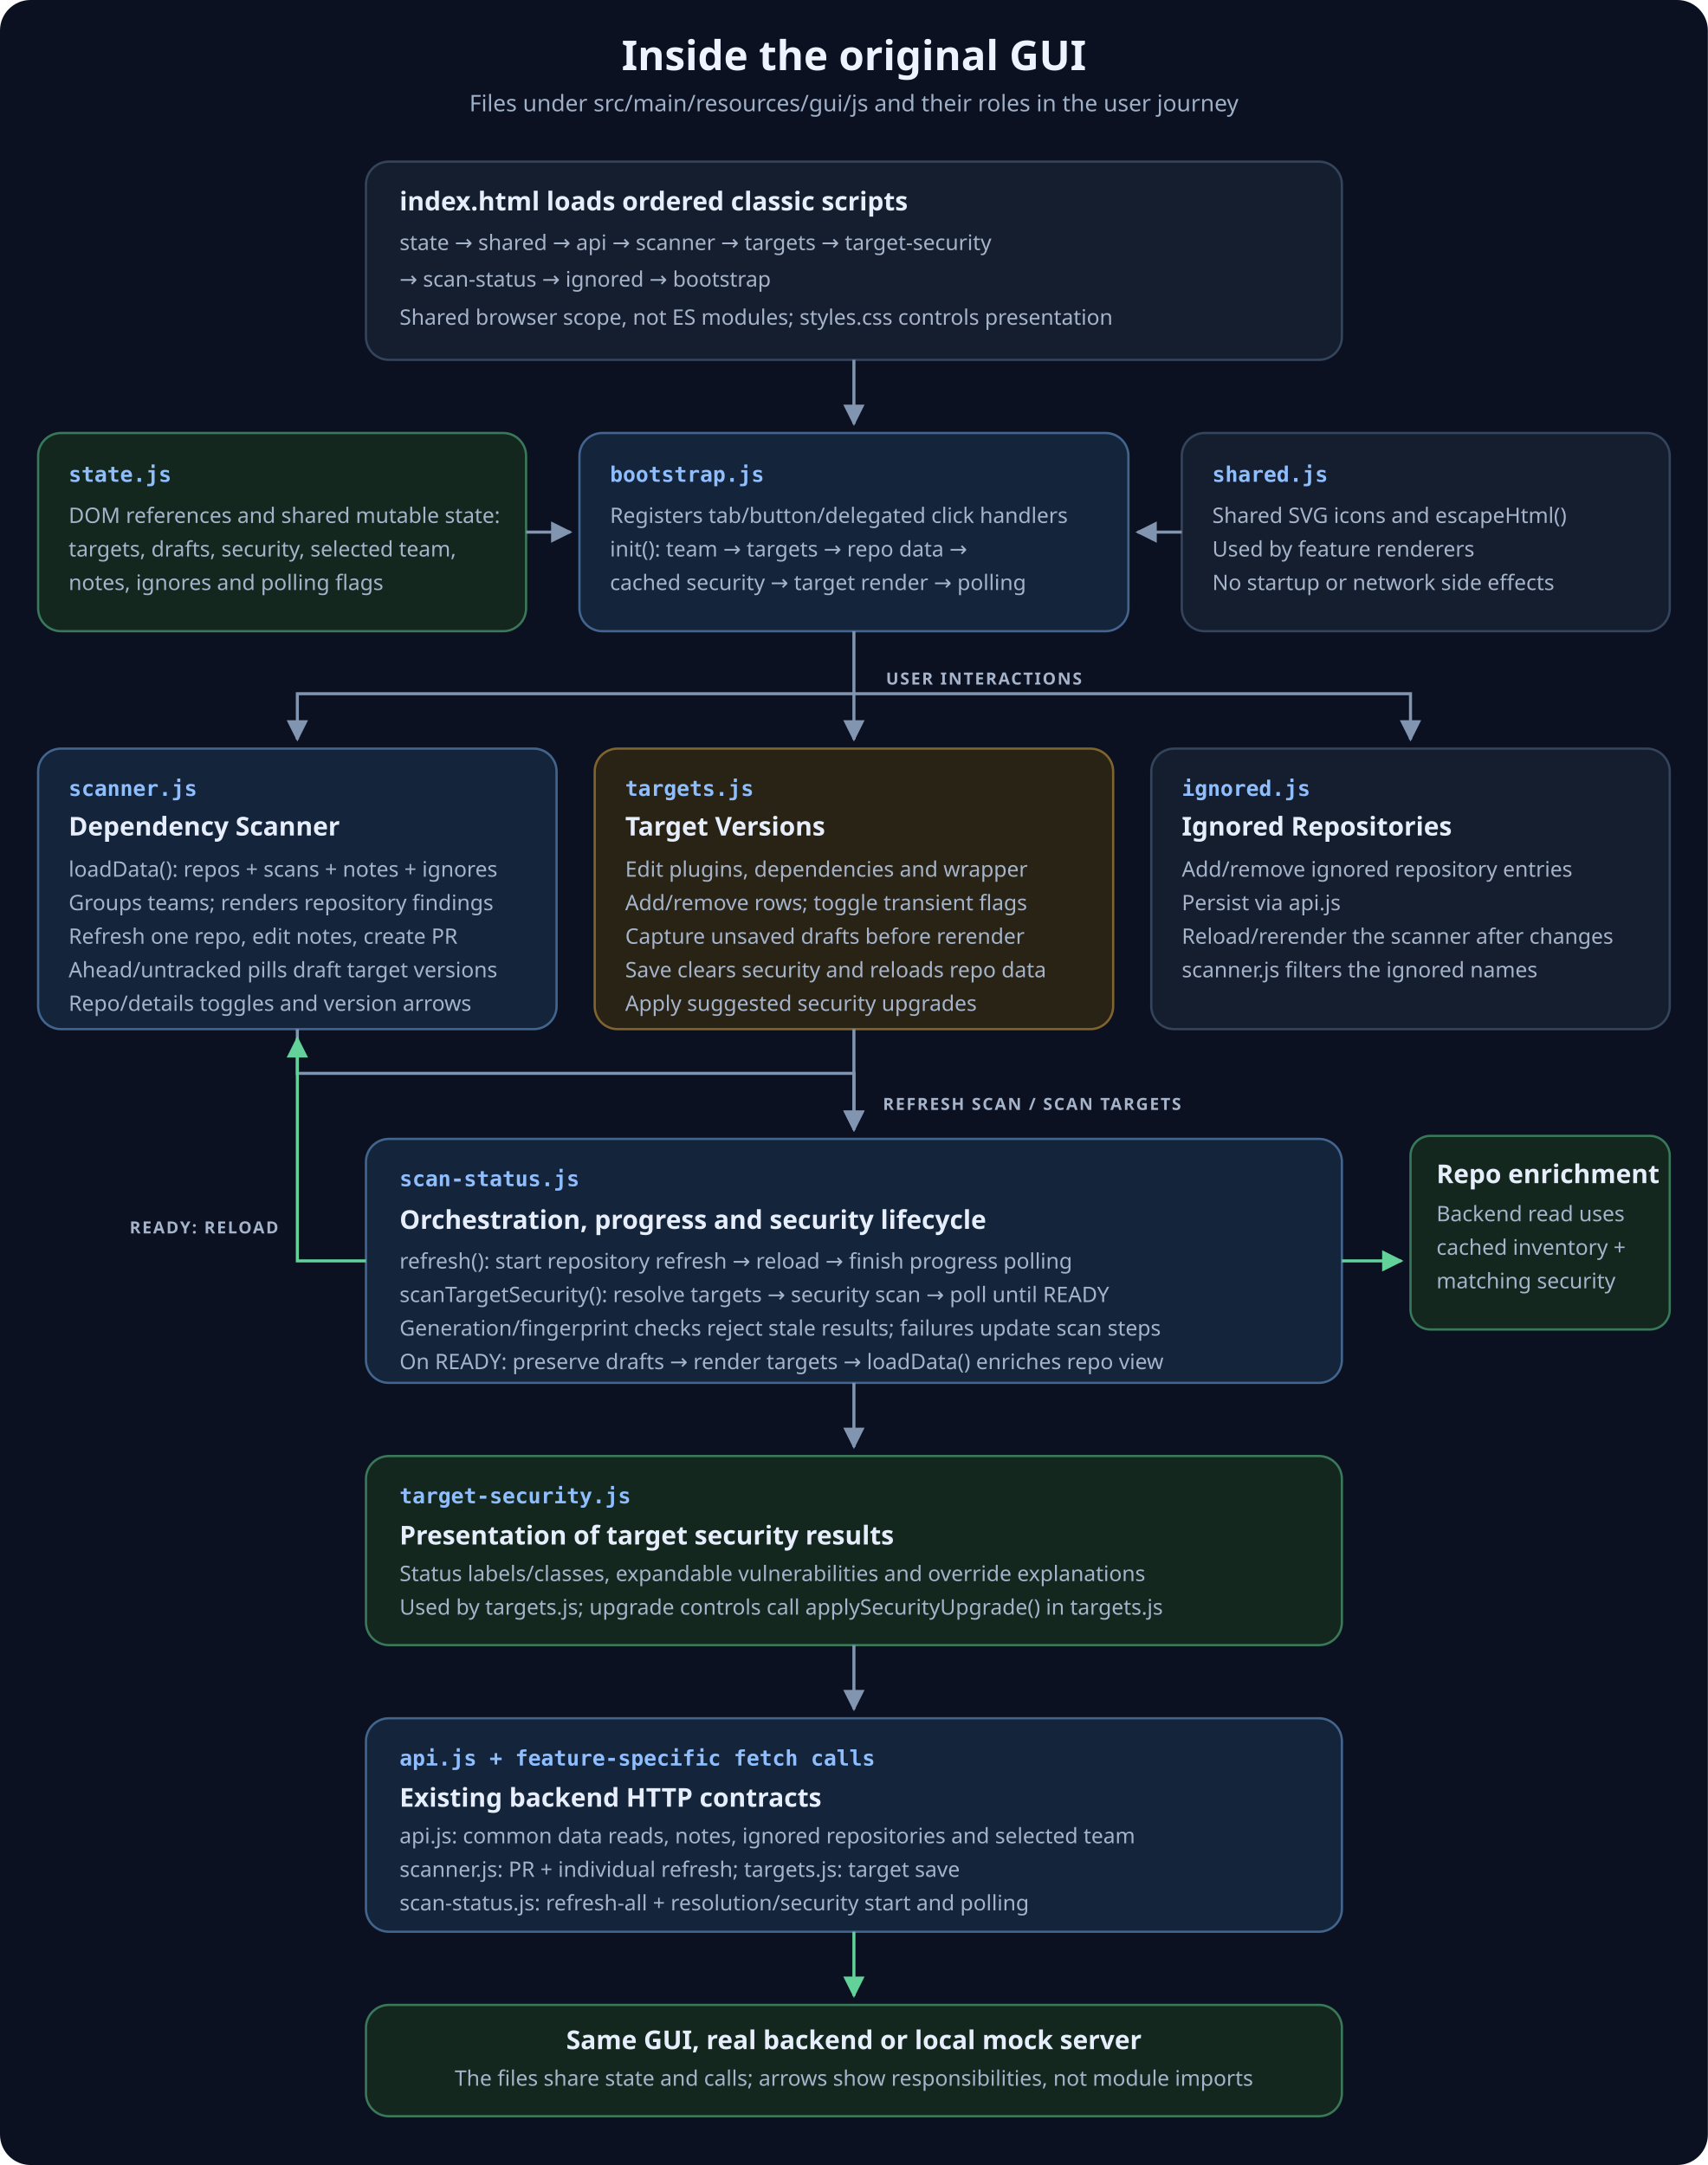
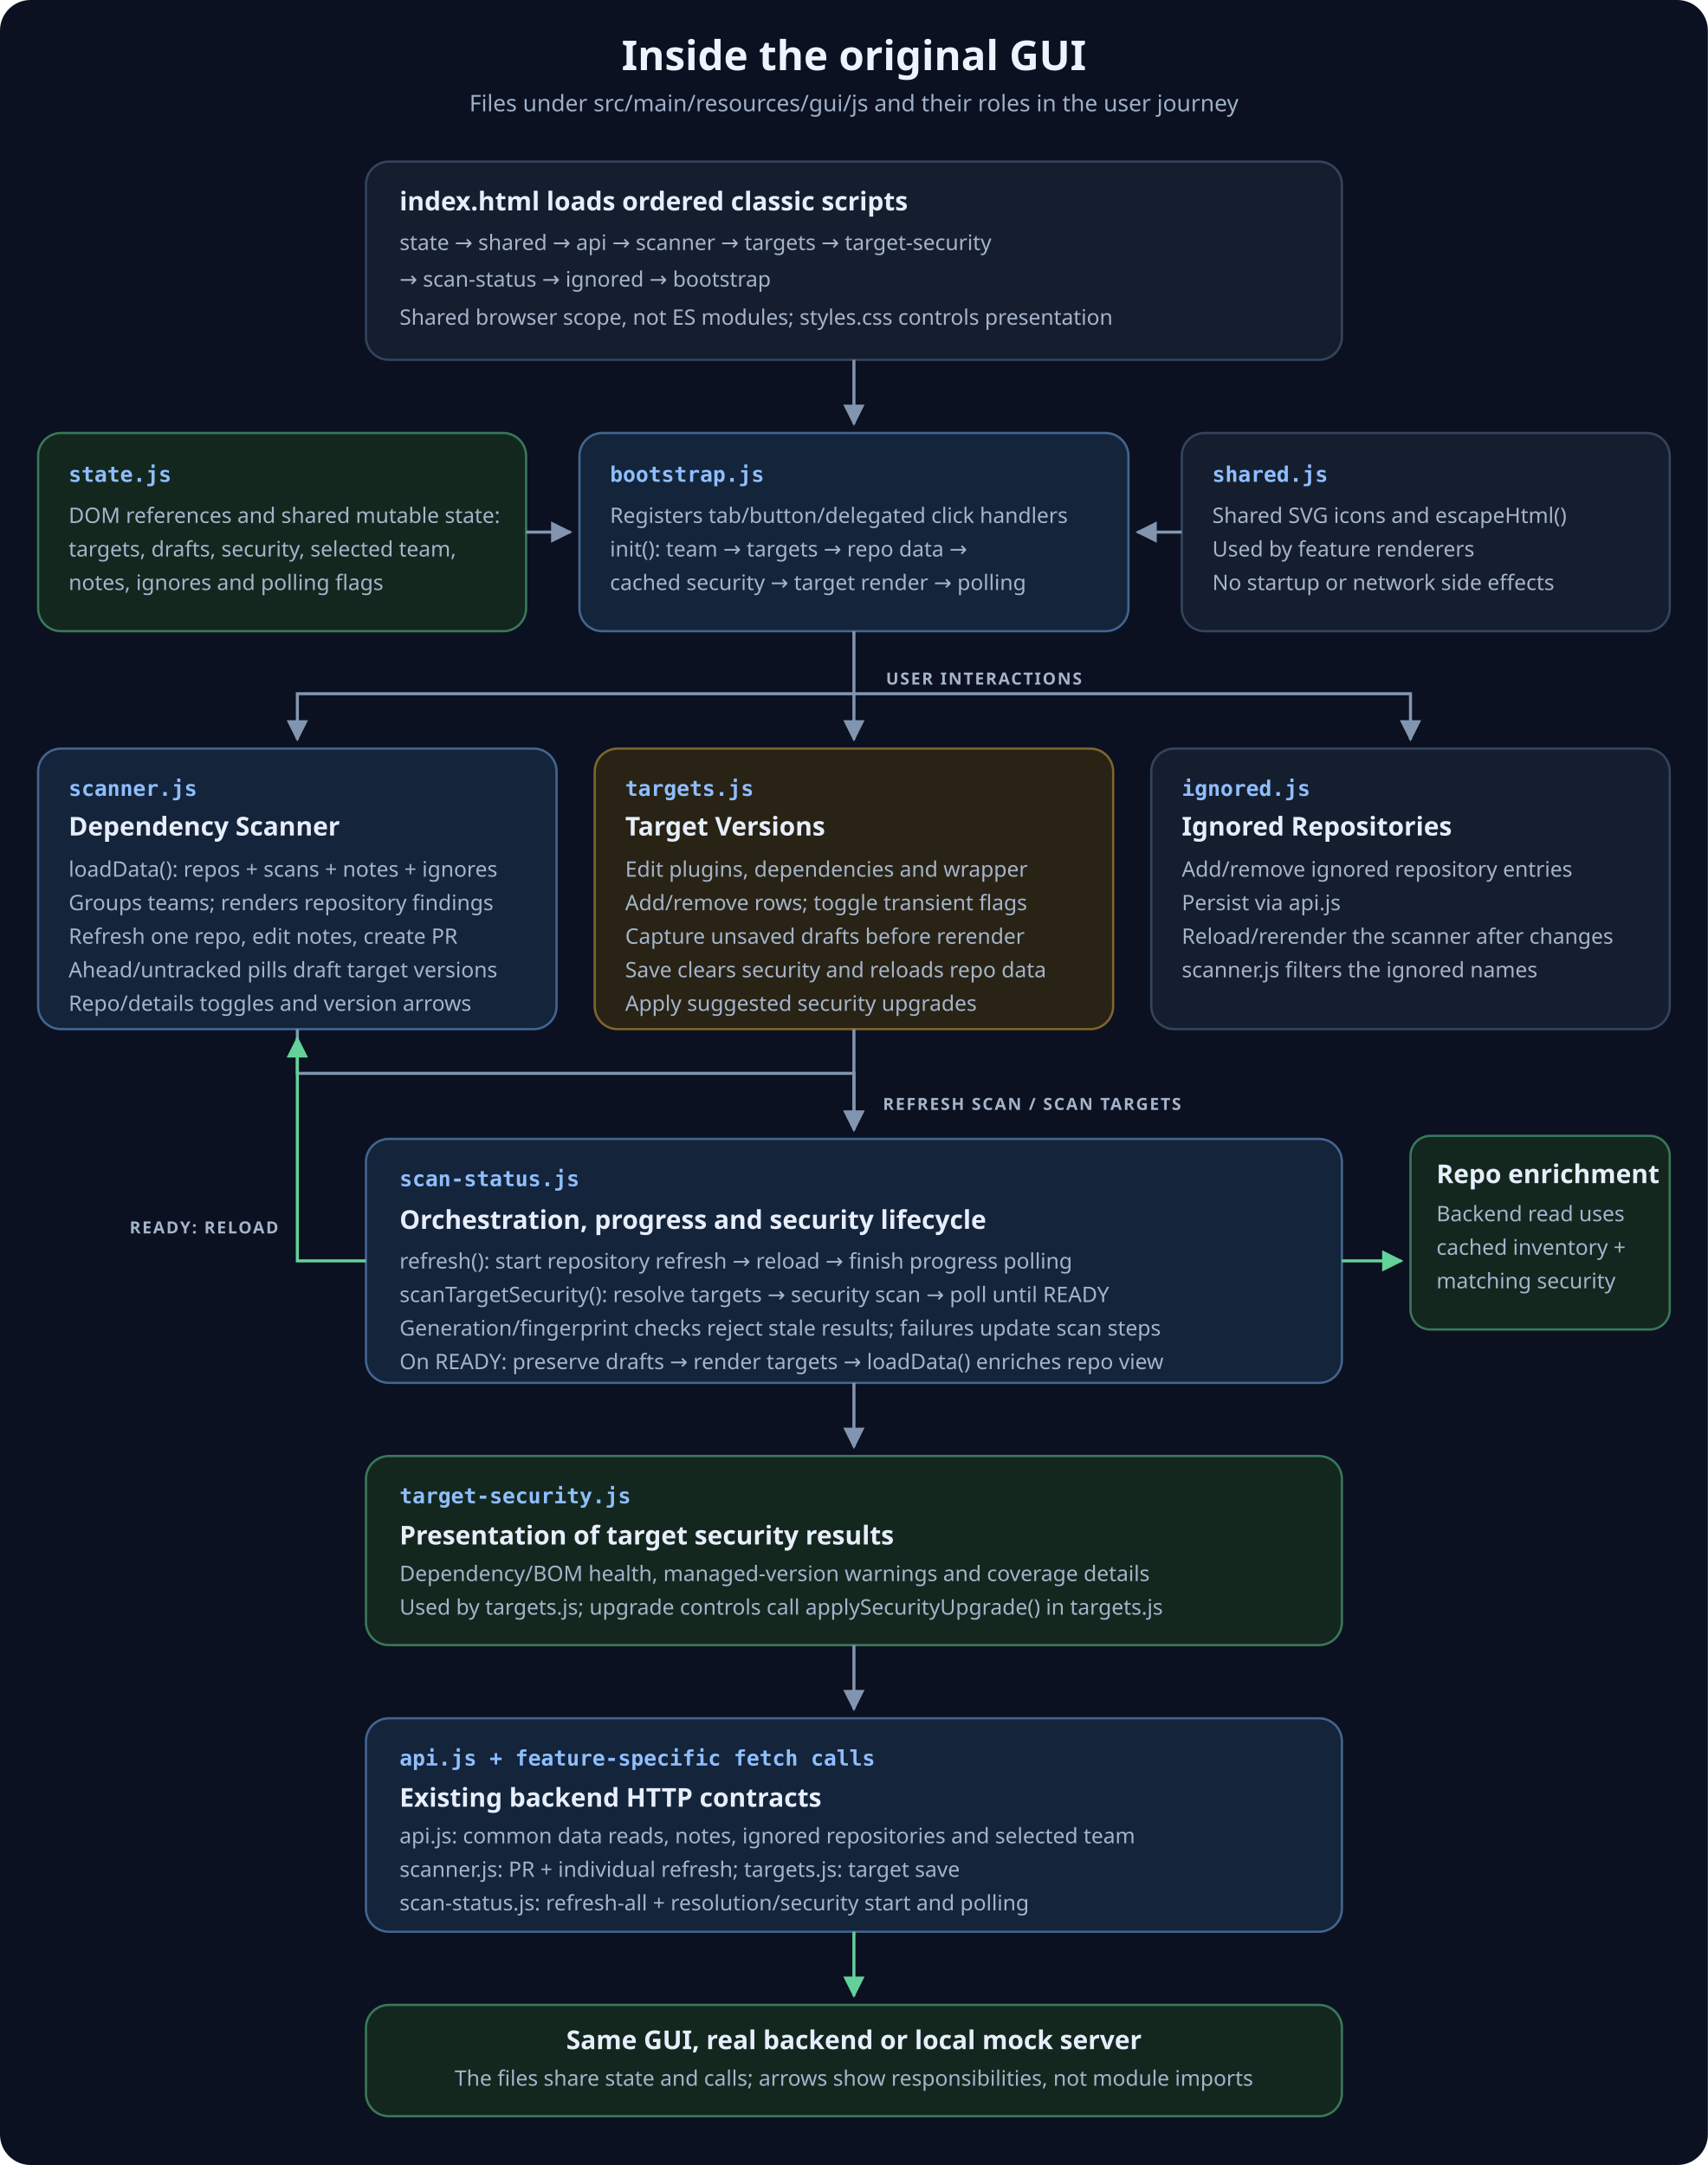
<svg xmlns="http://www.w3.org/2000/svg" viewBox="0 0 1120 1420" role="img" aria-labelledby="gui-title gui-description">
  <defs>
    <marker id="arrow" viewBox="0 0 10 10" refX="9" refY="5" markerWidth="7" markerHeight="7" orient="auto">
      <path d="M0 0L10 5L0 10z" fill="#8295b0" />
    </marker>
    <marker id="green-arrow" viewBox="0 0 10 10" refX="9" refY="5" markerWidth="7" markerHeight="7" orient="auto">
      <path d="M0 0L10 5L0 10z" fill="#62d29a" />
    </marker>
    <style>
      .bg { fill: #0b1120; }
      .title { font: 700 27px system-ui, sans-serif; fill: #edf3ff; text-anchor: middle; }
      .subtitle { font: 15px system-ui, sans-serif; fill: #9eafc8; text-anchor: middle; }
      .card { fill: #151e2e; stroke: #34445c; stroke-width: 1.5; }
      .auth { fill: #14243a; stroke: #42658f; }
      .cache { fill: #14271f; stroke: #397858; }
      .decision { fill: #282315; stroke: #80642e; }
      .text { font: 600 17px system-ui, sans-serif; fill: #e7eefb; }
      .file { font: 600 14px ui-monospace, monospace; fill: #8fbeff; }
      .detail { font: 14px system-ui, sans-serif; fill: #a5b4ca; }
      .connector { fill: none; stroke: #8295b0; stroke-width: 2; marker-end: url(#arrow); }
      .green { fill: none; stroke: #62d29a; stroke-width: 2; marker-end: url(#green-arrow); }
      .label { font: 700 11px system-ui, sans-serif; fill: #a5b4ca; letter-spacing: 1px; }
    </style>
  </defs>
  <rect class="bg" width="1120" height="1420" rx="20" />
  <text class="title" x="560" y="46">Inside the original GUI</text>
  <text class="subtitle" x="560" y="73">Files under src/main/resources/gui/js and their roles in the user journey</text>
  <rect class="card" x="240" y="106" width="640" height="130" rx="15" />
  <text class="text" x="262" y="138">index.html loads ordered classic scripts</text>
  <text class="detail" x="262" y="164">state → shared → api → scanner → targets → target-security</text>
  <text class="detail" x="262" y="188">→ scan-status → ignored → bootstrap</text>
  <text class="detail" x="262" y="213">Shared browser scope, not ES modules; styles.css controls presentation</text>
  <path class="connector" d="M560 236V278" />
  <rect class="card cache" x="25" y="284" width="320" height="130" rx="15" />
  <text class="file" x="45" y="316">state.js</text>
  <text class="detail" x="45" y="343">DOM references and shared mutable state:</text>
  <text class="detail" x="45" y="365">targets, drafts, security, selected team,</text>
  <text class="detail" x="45" y="387">notes, ignores and polling flags</text>
  <rect class="card auth" x="380" y="284" width="360" height="130" rx="15" />
  <text class="file" x="400" y="316">bootstrap.js</text>
  <text class="detail" x="400" y="343">Registers tab/button/delegated click handlers</text>
  <text class="detail" x="400" y="365">init(): team → targets → repo data →</text>
  <text class="detail" x="400" y="387">cached security → target render → polling</text>
  <rect class="card" x="775" y="284" width="320" height="130" rx="15" />
  <text class="file" x="795" y="316">shared.js</text>
  <text class="detail" x="795" y="343">Shared SVG icons and escapeHtml()</text>
  <text class="detail" x="795" y="365">Used by feature renderers</text>
  <text class="detail" x="795" y="387">No startup or network side effects</text>
  <path class="connector" d="M345 349H374" />
  <path class="connector" d="M775 349H746" />
  <path class="connector" d="M560 414V455H195V485" />
  <path class="connector" d="M560 455V485" />
  <path class="connector" d="M560 455H925V485" />
  <text class="label" x="581" y="449">USER INTERACTIONS</text>
  <rect class="card auth" x="25" y="491" width="340" height="184" rx="15" />
  <text class="file" x="45" y="522">scanner.js</text>
  <text class="text" x="45" y="548">Dependency Scanner</text>
  <text class="detail" x="45" y="575">loadData(): repos + scans + notes + ignores</text>
  <text class="detail" x="45" y="597">Groups teams; renders repository findings</text>
  <text class="detail" x="45" y="619">Refresh one repo, edit notes, create PR</text>
  <text class="detail" x="45" y="641">Ahead/untracked pills draft target versions</text>
  <text class="detail" x="45" y="663">Repo/details toggles and version arrows</text>
  <rect class="card decision" x="390" y="491" width="340" height="184" rx="15" />
  <text class="file" x="410" y="522">targets.js</text>
  <text class="text" x="410" y="548">Target Versions</text>
  <text class="detail" x="410" y="575">Edit plugins, dependencies and wrapper</text>
  <text class="detail" x="410" y="597">Add/remove rows; toggle transient flags</text>
  <text class="detail" x="410" y="619">Capture unsaved drafts before rerender</text>
  <text class="detail" x="410" y="641">Save clears security and reloads repo data</text>
  <text class="detail" x="410" y="663">Apply suggested security upgrades</text>
  <rect class="card" x="755" y="491" width="340" height="184" rx="15" />
  <text class="file" x="775" y="522">ignored.js</text>
  <text class="text" x="775" y="548">Ignored Repositories</text>
  <text class="detail" x="775" y="575">Add/remove ignored repository entries</text>
  <text class="detail" x="775" y="597">Persist via api.js</text>
  <text class="detail" x="775" y="619">Reload/rerender the scanner after changes</text>
  <text class="detail" x="775" y="641">scanner.js filters the ignored names</text>
  <path class="connector" d="M195 675V704H560V741" />
  <path class="connector" d="M560 675V741" />
  <text class="label" x="579" y="728">REFRESH SCAN / SCAN TARGETS</text>
  <rect class="card auth" x="240" y="747" width="640" height="160" rx="15" />
  <text class="file" x="262" y="778">scan-status.js</text>
  <text class="text" x="262" y="806">Orchestration, progress and security lifecycle</text>
  <text class="detail" x="262" y="832">refresh(): start repository refresh → reload → finish progress polling</text>
  <text class="detail" x="262" y="854">scanTargetSecurity(): resolve targets → security scan → poll until READY</text>
  <text class="detail" x="262" y="876">Generation/fingerprint checks reject stale results; failures update scan steps</text>
  <text class="detail" x="262" y="898">On READY: preserve drafts → render targets → loadData() enriches repo view</text>
  <path class="green" d="M880 827H919" />
  <path class="green" d="M240 827H195V681" />
  <text class="label" x="85" y="809">READY: RELOAD</text>
  <rect class="card cache" x="925" y="745" width="170" height="127" rx="13" />
  <text class="text" x="942" y="776">Repo enrichment</text>
  <text class="detail" x="942" y="801">Backend read uses</text>
  <text class="detail" x="942" y="823">cached inventory +</text>
  <text class="detail" x="942" y="845">matching security</text>
  <path class="connector" d="M560 907V949" />
  <rect class="card cache" x="240" y="955" width="640" height="124" rx="15" />
  <text class="file" x="262" y="986">target-security.js</text>
  <text class="text" x="262" y="1013">Presentation of target security results</text>
-   <text class="detail" x="262" y="1037">Status labels/classes, expandable vulnerabilities and override explanations</text>
+   <text class="detail" x="262" y="1037">Dependency/BOM health, managed-version warnings and coverage details</text>
  <text class="detail" x="262" y="1059">Used by targets.js; upgrade controls call applySecurityUpgrade() in targets.js</text>
  <path class="connector" d="M560 1079V1121" />
  <rect class="card auth" x="240" y="1127" width="640" height="140" rx="15" />
  <text class="file" x="262" y="1158">api.js + feature-specific fetch calls</text>
  <text class="text" x="262" y="1185">Existing backend HTTP contracts</text>
  <text class="detail" x="262" y="1209">api.js: common data reads, notes, ignored repositories and selected team</text>
  <text class="detail" x="262" y="1231">scanner.js: PR + individual refresh; targets.js: target save</text>
  <text class="detail" x="262" y="1253">scan-status.js: refresh-all + resolution/security start and polling</text>
  <path class="green" d="M560 1267V1309" />
  <rect class="card cache" x="240" y="1315" width="640" height="73" rx="15" />
  <text class="text" x="560" y="1344" text-anchor="middle">Same GUI, real backend or local mock server</text>
  <text class="detail" x="560" y="1368" text-anchor="middle">The files share state and calls; arrows show responsibilities, not module imports</text>
</svg>
